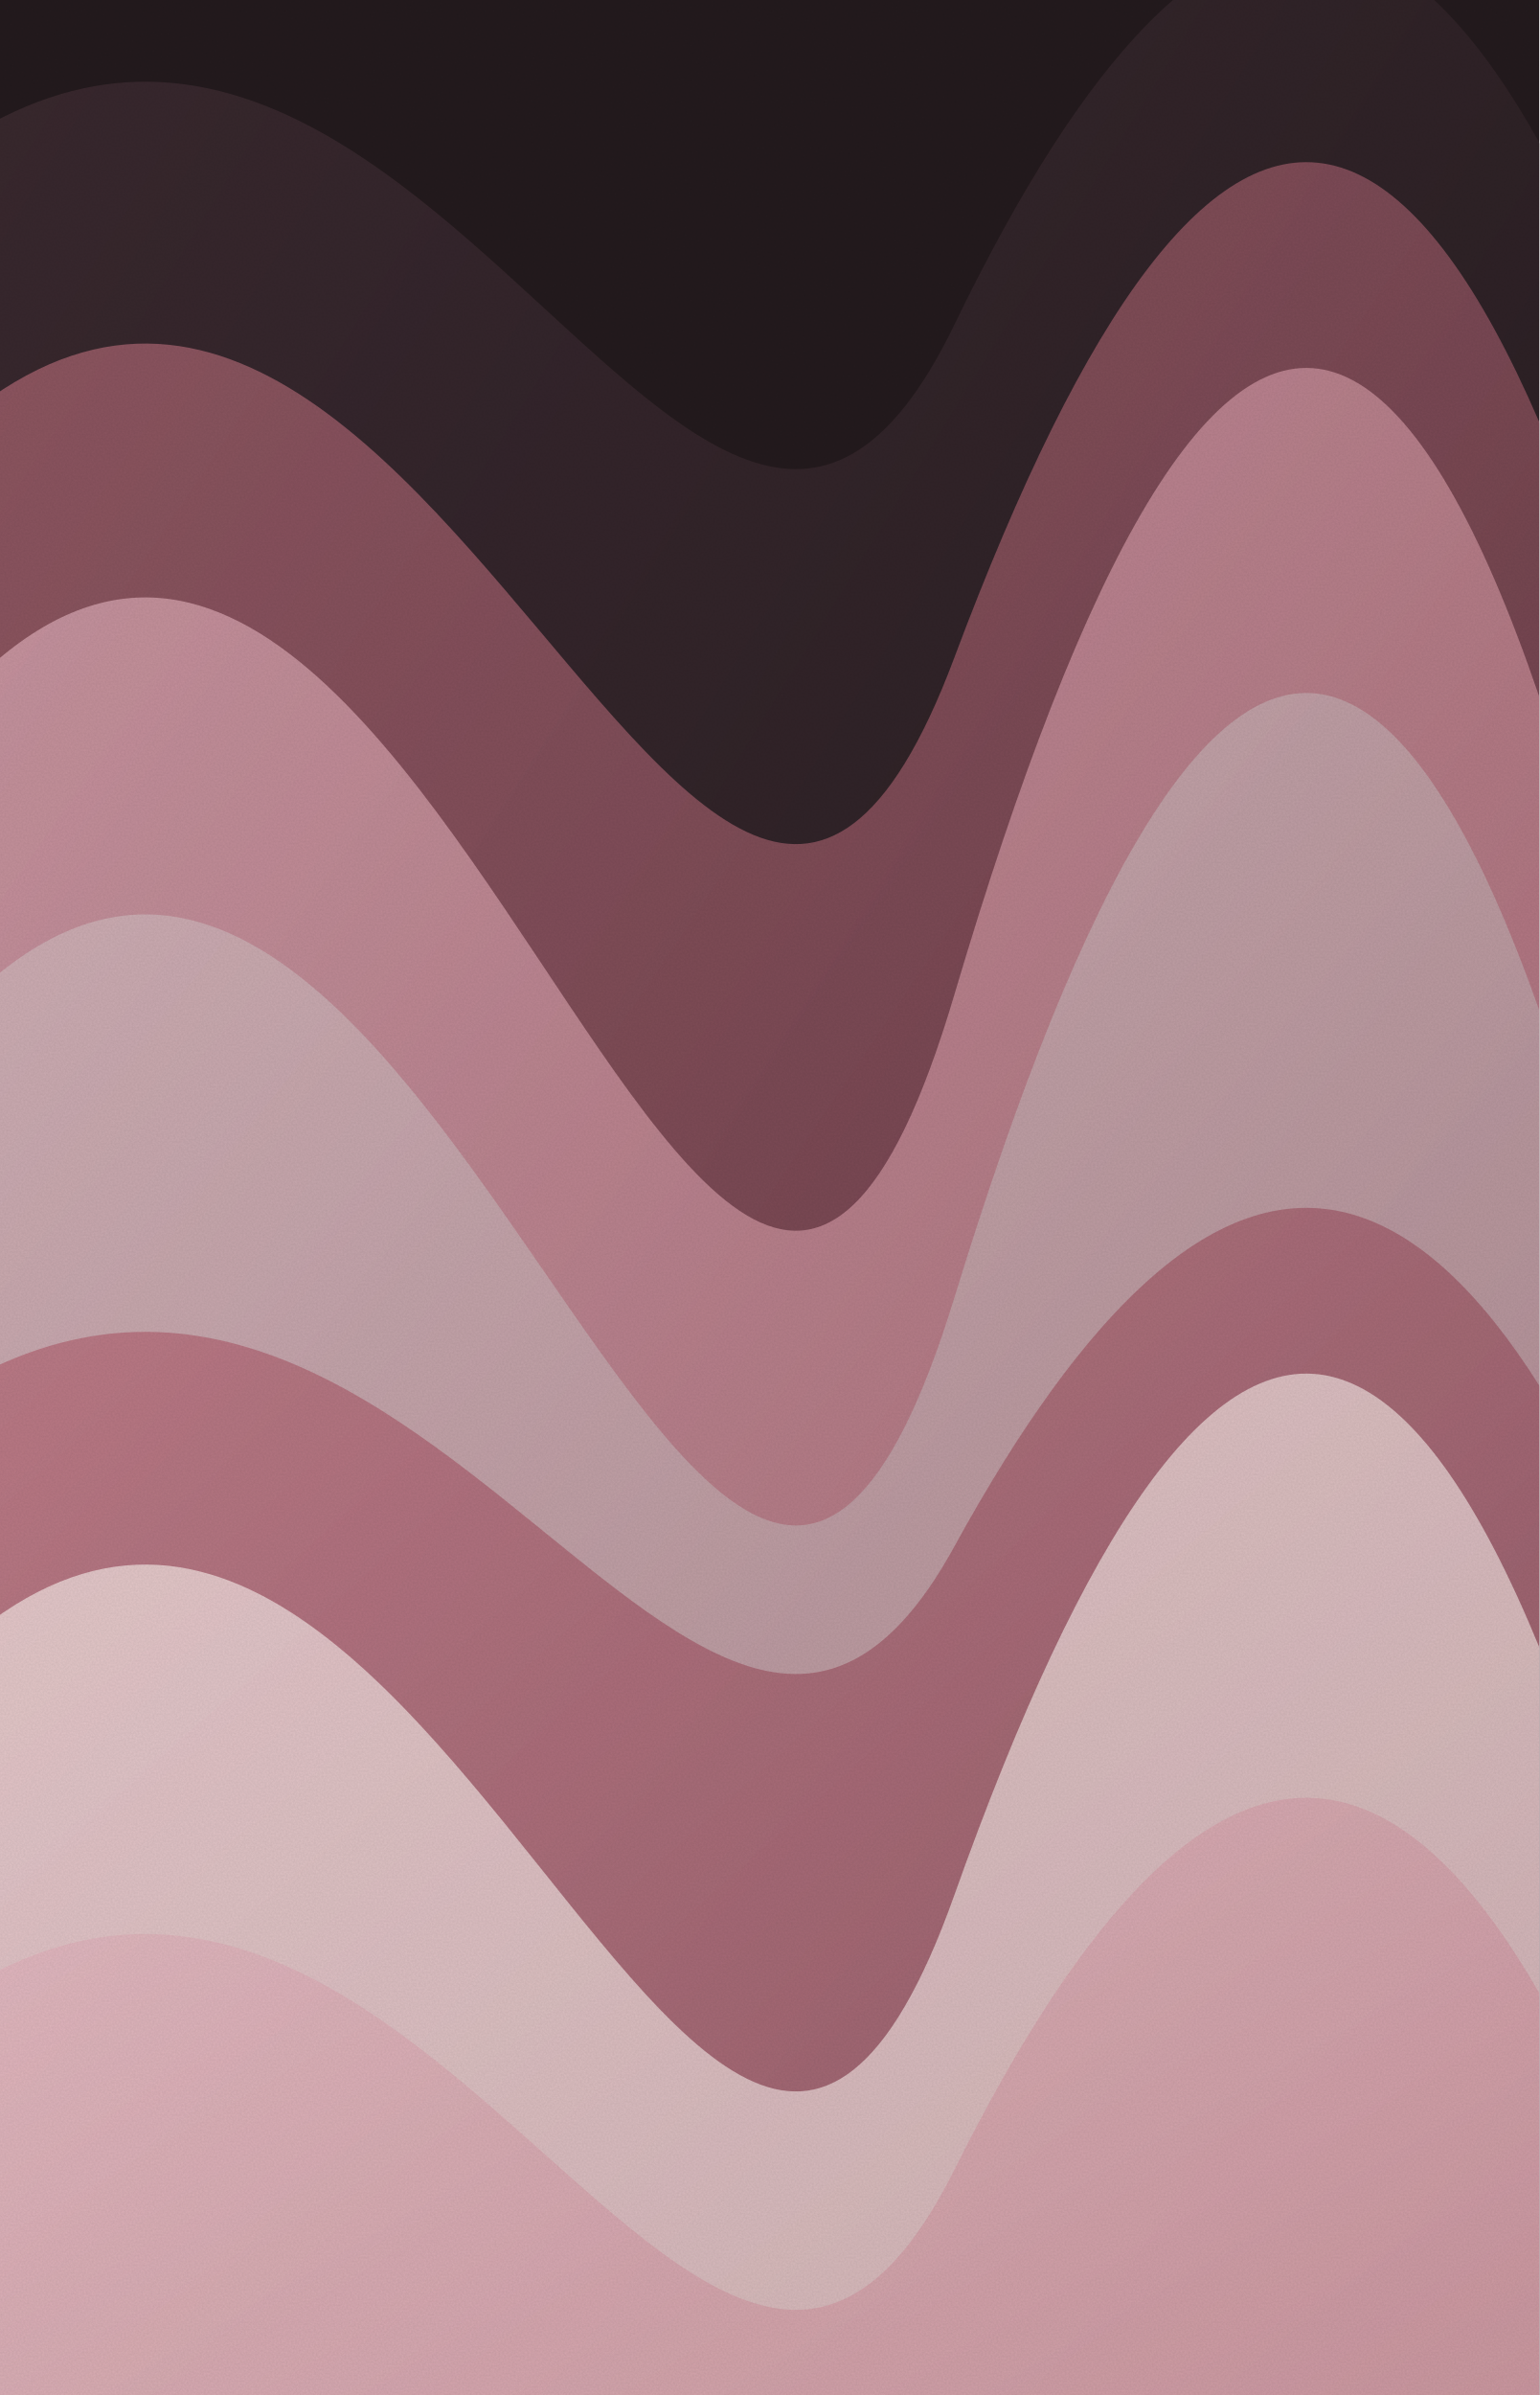
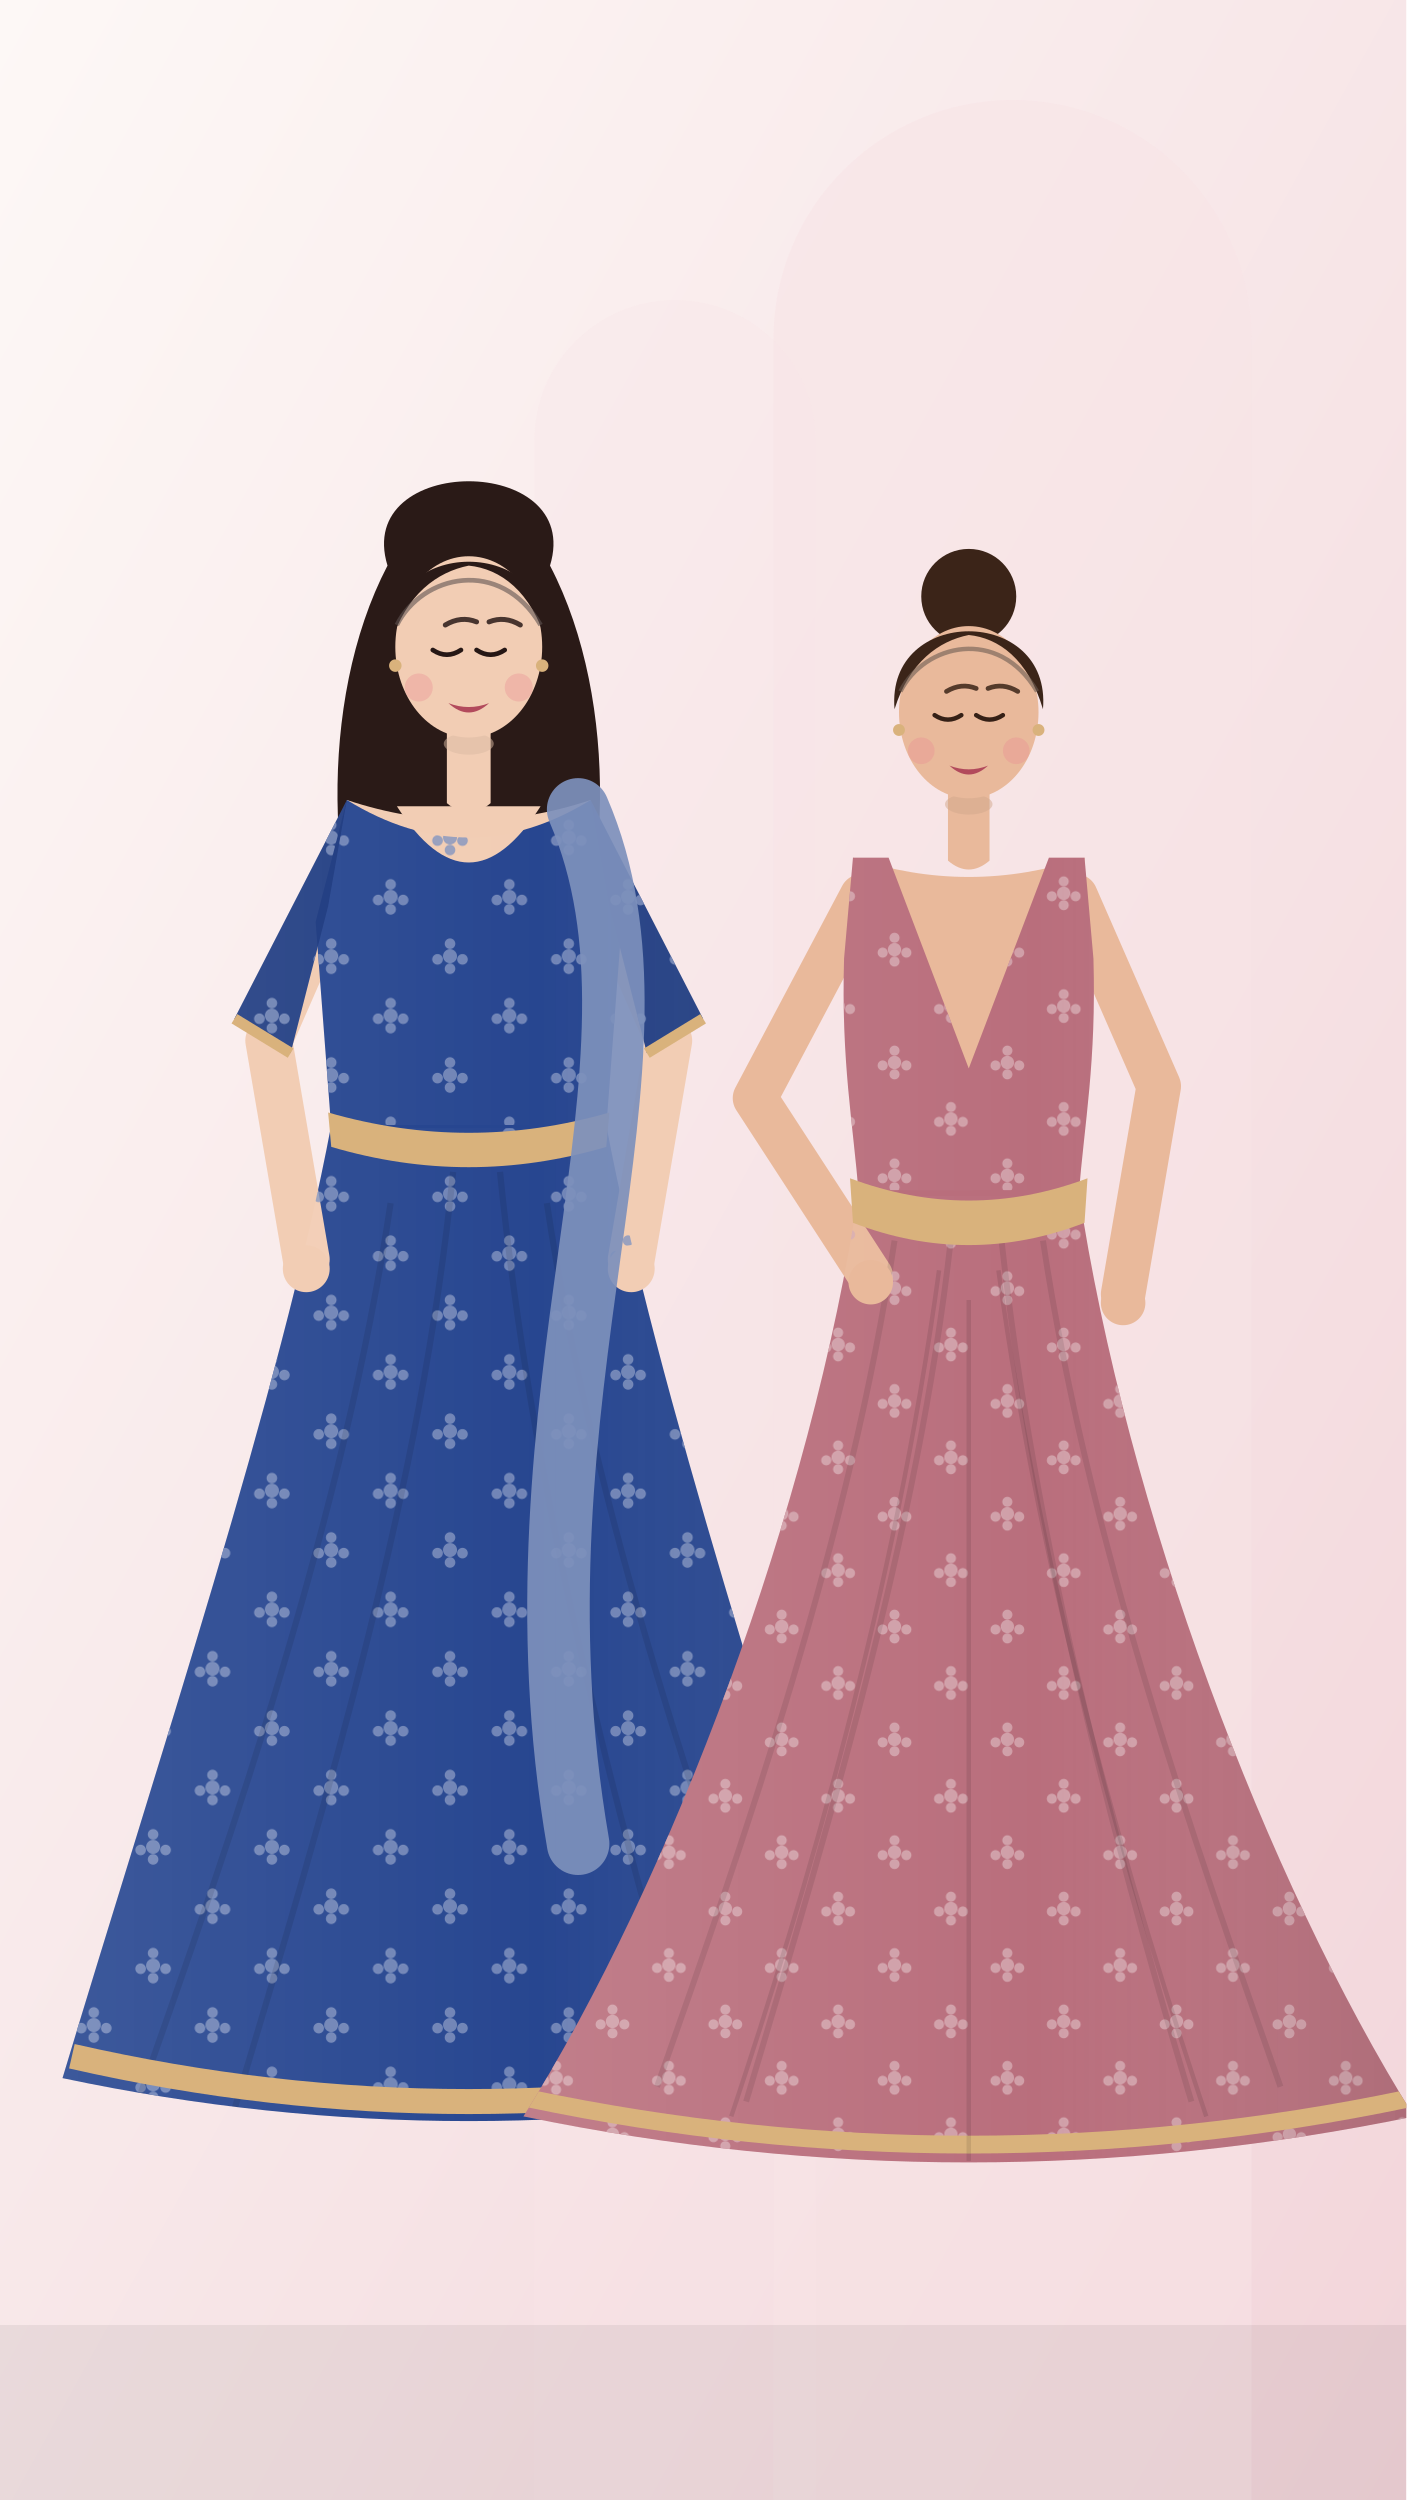
- <svg xmlns="http://www.w3.org/2000/svg" viewBox="0 0 900 1400" preserveAspectRatio="xMidYMid slice">
+ <svg xmlns="http://www.w3.org/2000/svg" viewBox="0 0 900 1600" preserveAspectRatio="xMidYMid slice">
  <defs>
-     <linearGradient id="g0" x1="0" y1="0" x2="1" y2="1">
-       <stop offset="0" stop-color="#3D2B31" />
-       <stop offset="1" stop-color="#231A1D" />
+     <linearGradient id="bg" x1="0" y1="0" x2="1" y2="1">
+       <stop offset="0" stop-color="#FDF8F6" />
+       <stop offset="1" stop-color="#F2D5DA" />
    </linearGradient>
-     <linearGradient id="g1" x1="0" y1="0" x2="1" y2="1">
-       <stop offset="0" stop-color="#B96E7C" />
-       <stop offset="1" stop-color="#7E4452" />
+     <clipPath id="cpu52">
+       <path d="M362,470 C330,640 250,880 190,1080 Q450,1135 710,1080 C650,880 570,640 538,470 Z" />
+       <path d="M372,262 Q450,310 528,262 L548,340 L538,472 L362,472 L352,340 Z" />
+       <path d="M372,262 L300,402 L336,424 L360,330 Z" />
+       <path d="M528,262 L600,402 L564,424 L540,330 Z" />
+     </clipPath>
+     <clipPath id="sku52">
+       <path d="M362,470 C330,640 250,880 190,1080 Q450,1135 710,1080 C650,880 570,640 538,470 Z" />
+     </clipPath>
+     <linearGradient id="shu52" x1="0" x2="1">
+       <stop offset="0" stop-color="#fff" stop-opacity=".16" />
+       <stop offset=".55" stop-color="#fff" stop-opacity="0" />
+       <stop offset="1" stop-color="#000" stop-opacity=".22" />
    </linearGradient>
-     <linearGradient id="g2" x1="0" y1="0" x2="1" y2="1">
-       <stop offset="0" stop-color="#E3B5BF" />
-       <stop offset="1" stop-color="#B96E7C" />
+     <pattern id="ptu52" width="76" height="76" patternUnits="userSpaceOnUse">
+       <g fill="#8294bf" opacity=".8">
+         <circle cx="20" cy="20" r="4.5" />
+         <circle cx="20" cy="12" r="3.4" />
+         <circle cx="28" cy="22" r="3.4" />
+         <circle cx="12" cy="22" r="3.4" />
+         <circle cx="20" cy="28" r="3.4" />
+         <circle cx="58" cy="58" r="4.5" />
+         <circle cx="58" cy="50" r="3.4" />
+         <circle cx="66" cy="60" r="3.4" />
+         <circle cx="50" cy="60" r="3.4" />
+         <circle cx="58" cy="66" r="3.4" />
+       </g>
+     </pattern>
+     <clipPath id="cpu53">
+       <path d="M376,486 C344,700 250,950 150,1110 Q450,1172 750,1110 C650,950 556,700 524,486 Z" />
+       <path d="M372,262 L396,262 L450,404 L504,262 L528,262 L534,330 C536,400 528,440 524,490 L376,490 C372,440 364,400 366,330 Z" />
+     </clipPath>
+     <clipPath id="sku53">
+       <path d="M376,486 C344,700 250,950 150,1110 Q450,1172 750,1110 C650,950 556,700 524,486 Z" />
+     </clipPath>
+     <linearGradient id="shu53" x1="0" x2="1">
+       <stop offset="0" stop-color="#fff" stop-opacity=".16" />
+       <stop offset=".55" stop-color="#fff" stop-opacity="0" />
+       <stop offset="1" stop-color="#000" stop-opacity=".22" />
    </linearGradient>
-     <linearGradient id="g3" x1="0" y1="0" x2="1" y2="1">
-       <stop offset="0" stop-color="#D4C0C3" />
-       <stop offset="1" stop-color="#A8969A" />
-     </linearGradient>
-     <linearGradient id="g4" x1="0" y1="0" x2="1" y2="1">
-       <stop offset="0" stop-color="#B96E7C" />
-       <stop offset="1" stop-color="#7E4452" />
-     </linearGradient>
-     <linearGradient id="g5" x1="0" y1="0" x2="1" y2="1">
-       <stop offset="0" stop-color="#F6E9E7" />
-       <stop offset="1" stop-color="#E3CFCE" />
-     </linearGradient>
-     <linearGradient id="g6" x1="0" y1="0" x2="1" y2="1">
-       <stop offset="0" stop-color="#E3B5BF" />
-       <stop offset="1" stop-color="#B96E7C" />
-     </linearGradient>
-     <filter id="n">
-       <feTurbulence type="fractalNoise" baseFrequency="0.9" numOctaves="2" seed="3" />
-       <feColorMatrix values="0 0 0 0 0  0 0 0 0 0  0 0 0 0 0  0 0 0 .07 0" />
+     <pattern id="ptu53" width="76" height="76" patternUnits="userSpaceOnUse">
+       <g fill="#d6abb3" opacity=".8">
+         <circle cx="20" cy="20" r="4.5" />
+         <circle cx="20" cy="12" r="3.4" />
+         <circle cx="28" cy="22" r="3.4" />
+         <circle cx="12" cy="22" r="3.4" />
+         <circle cx="20" cy="28" r="3.4" />
+         <circle cx="58" cy="58" r="4.5" />
+         <circle cx="58" cy="50" r="3.4" />
+         <circle cx="66" cy="60" r="3.4" />
+         <circle cx="50" cy="60" r="3.4" />
+         <circle cx="58" cy="66" r="3.4" />
+       </g>
+     </pattern>
+     <filter id="nz">
+       <feTurbulence type="fractalNoise" baseFrequency=".9" numOctaves="2" seed="4" />
+       <feColorMatrix values="0 0 0 0 0  0 0 0 0 0  0 0 0 0 0  0 0 0 .05 0" />
    </filter>
  </defs>
-   <rect width="900" height="1400" fill="#231A1D" />
-   <path d="M-90,140 C225,-192.71 405,505.981 558,189.907 S855,-126.168 990,306.355 L990,1680 L-90,1680 Z" fill="url(#g0)" opacity="0.878" />
-   <path d="M-90,320 C225,-109.889 405,792.878 558,384.483 S855,-23.911 990,534.945 L990,1680 L-90,1680 Z" fill="url(#g1)" opacity="0.669" />
-   <path d="M-90,500 C225,-43.874 405,1098.261 558,581.581 S855,64.901 990,771.937 L990,1680 L-90,1680 Z" fill="url(#g2)" opacity="0.683" />
-   <path d="M-90,680 C225,155.233 405,1257.244 558,758.715 S855,260.186 990,942.384 L990,1680 L-90,1680 Z" fill="url(#g3)" opacity="0.636" />
-   <path d="M-90,860 C225,566.141 405,1183.245 558,904.079 S855,624.913 990,1006.93 L990,1680 L-90,1680 Z" fill="url(#g4)" opacity="0.773" />
-   <path d="M-90,1040 C225,587.492 405,1537.758 558,1107.876 S855,677.994 990,1266.254 L990,1680 L-90,1680 Z" fill="url(#g5)" opacity="0.702" />
-   <path d="M-90,1220 C225,897.229 405,1575.048 558,1268.416 S855,961.784 990,1381.385 L990,1680 L-90,1680 Z" fill="url(#g6)" opacity="0.576" />
-   <rect width="900" height="1400" filter="url(#n)" />
+   <rect width="900" height="1600" fill="url(#bg)" />
+   <path d="M495,1600 V217 a153,153 0 0 1 306,0 V1600 Z" fill="#F8E3E6" opacity="0.55" />
+   <path d="M342,1600 V282 a90,90 0 0 1 180,0 V1600 Z" fill="#F8E3E6" opacity="0.3" />
+   <rect y="1488" width="900" height="112" fill="#000" opacity=".06" />
+   <g transform="translate(-150.0,250) scale(1)">
+     <path d="M398,112 C376,40 524,40 502,112 C548,200 540,330 506,392 L394,392 C360,330 352,200 398,112 Z" fill="#2A1A17" />
+     <ellipse cx="405" cy="1094" rx="34" ry="12" fill="#192e5e" />
+     <ellipse cx="495" cy="1094" rx="34" ry="12" fill="#192e5e" />
+     <path d="M372,262 Q450,288 528,262 L520,380 Q514,470 526,524 L496,568 L404,568 L374,524 Q386,470 380,380 Z" fill="#F2CDB4" />
+     <path d="M436,214 L436,264 Q450,276 464,264 L464,214 Z" fill="#F2CDB4" />
+     <ellipse cx="450" cy="226" rx="16" ry="7" fill="#dab9a2" opacity=".5" />
+     <path d="M362,470 C330,640 250,880 190,1080 Q450,1135 710,1080 C650,880 570,640 538,470 Z" fill="#274690" />
+     <g fill="none" stroke="#F2CDB4" stroke-width="30" stroke-linecap="round" stroke-linejoin="round">
+       <path d="M378,288 L322,416 L346,556" />
+       <path d="M522,288 L578,416 L554,556" />
+     </g>
+     <path d="M372,262 Q450,310 528,262 L548,340 L538,472 L362,472 L352,340 Z" fill="#274690" />
+     <path d="M372,262 L300,402 L336,424 L360,330 Z" fill="#244084" />
+     <path d="M528,262 L600,402 L564,424 L540,330 Z" fill="#244084" />
+     <path d="M404,266 Q450,338 496,266 Z" fill="#F2CDB4" />
+     <g clip-path="url(#cpu52)">
+       <rect width="900" height="1200" fill="url(#ptu52)" />
+       <rect width="900" height="1200" fill="url(#shu52)" />
+       <path d="M440,500 C420,700 360,900 300,1100 M470,500 C490,700 540,900 600,1100 M400,520 C370,720 300,920 240,1090 M500,520 C530,720 600,920 660,1090" fill="none" stroke="#000" stroke-opacity=".09" stroke-width="4" />
+     </g>
+     <path d="M360,462 Q450,488 540,462 L538,484 Q450,510 362,484 Z" fill="#D9B27C" />
+     <path d="M196,1066 Q450,1124 704,1066" fill="none" stroke="#D9B27C" stroke-width="16" clip-path="url(#sku52)" />
+     <path d="M300,402 L336,424" stroke="#D9B27C" stroke-width="7" />
+     <path d="M600,402 L564,424" stroke="#D9B27C" stroke-width="7" />
+     <circle cx="346" cy="562" r="15" fill="#F2CDB4" />
+     <circle cx="554" cy="562" r="15" fill="#F2CDB4" />
+     <ellipse cx="450" cy="164" rx="47" ry="58" fill="#F2CDB4" />
+     <ellipse cx="450" cy="150" rx="0" ry="0" />
+     <path d="M427,166 q9,6 18,0 M455,166 q9,6 18,0" fill="none" stroke="#261715" stroke-width="3" stroke-linecap="round" />
+     <path d="M435,150 q10,-6 20,-2 M463,148 q10,-4 20,2" fill="none" stroke="#2A1A17" stroke-width="3.2" stroke-linecap="round" opacity=".85" />
+     <path d="M437,200 Q450,212 463,200 Q450,205 437,200 Z" fill="#B24A5C" />
+     <circle cx="418" cy="190" r="9" fill="#E98C92" opacity=".35" />
+     <circle cx="482" cy="190" r="9" fill="#E98C92" opacity=".35" />
+     <circle cx="403" cy="176" r="4" fill="#D9B27C" />
+     <circle cx="497" cy="176" r="4" fill="#D9B27C" />
+     <path d="M400,162 C394,92 506,92 500,162 C490,128 470,114 450,112 C430,116 410,130 400,162 Z" fill="#2A1A17" />
+     <path d="M404,150 C420,118 470,106 496,150" fill="none" stroke="#5f5351" stroke-width="3" opacity=".6" />
+     <path d="M520,268 C590,430 470,640 520,930" fill="none" stroke="#7d90bc" stroke-width="40" stroke-linecap="round" opacity=".92" />
+   </g>
+   <g transform="translate(192.5,300) scale(0.95)">
+     <circle cx="450" cy="86" r="32" fill="#3B2418" />
+     <ellipse cx="405" cy="1114" rx="34" ry="12" fill="#784851" />
+     <ellipse cx="495" cy="1114" rx="34" ry="12" fill="#784851" />
+     <path d="M372,262 Q450,288 528,262 L520,380 Q514,470 526,524 L496,568 L404,568 L374,524 Q386,470 380,380 Z" fill="#E9B99B" />
+     <path d="M436,214 L436,264 Q450,276 464,264 L464,214 Z" fill="#E9B99B" />
+     <ellipse cx="450" cy="226" rx="16" ry="7" fill="#d2a78c" opacity=".5" />
+     <path d="M376,486 C344,700 250,950 150,1110 Q450,1172 750,1110 C650,950 556,700 524,486 Z" fill="#B96E7C" />
+     <g fill="none" stroke="#E9B99B" stroke-width="30" stroke-linecap="round" stroke-linejoin="round">
+       <path d="M378,288 L306,424 L384,544" />
+       <path d="M522,288 L578,416 L554,556" />
+     </g>
+     <path d="M372,262 L396,262 L450,404 L504,262 L528,262 L534,330 C536,400 528,440 524,490 L376,490 C372,440 364,400 366,330 Z" fill="#B96E7C" />
+     <g clip-path="url(#cpu53)">
+       <rect width="900" height="1200" fill="url(#ptu53)" />
+       <rect width="900" height="1200" fill="url(#shu53)" />
+       <path d="M440,500 C420,700 360,900 300,1100 M470,500 C490,700 540,900 600,1100 M400,520 C370,720 300,920 240,1090 M500,520 C530,720 600,920 660,1090" fill="none" stroke="#000" stroke-opacity=".09" stroke-width="4" />
+     </g>
+     <path d="M370,478 Q450,508 530,478 L528,508 Q450,538 372,508 Z" fill="#D9B27C" />
+     <path d="M154,1098 Q450,1160 746,1098" fill="none" stroke="#D9B27C" stroke-width="12" clip-path="url(#sku53)" />
+     <path d="M430,540 C400,760 340,960 290,1110 M470,540 C500,760 560,960 610,1110 M450,560 V1140" fill="none" stroke="#000" stroke-opacity=".1" stroke-width="3" clip-path="url(#sku53)" />
+     <circle cx="384" cy="548" r="15" fill="#E9B99B" />
+     <circle cx="554" cy="562" r="15" fill="#E9B99B" />
+     <ellipse cx="450" cy="164" rx="47" ry="58" fill="#E9B99B" />
+     <ellipse cx="450" cy="150" rx="0" ry="0" />
+     <path d="M427,166 q9,6 18,0 M455,166 q9,6 18,0" fill="none" stroke="#352016" stroke-width="3" stroke-linecap="round" />
+     <path d="M435,150 q10,-6 20,-2 M463,148 q10,-4 20,2" fill="none" stroke="#3B2418" stroke-width="3.2" stroke-linecap="round" opacity=".85" />
+     <path d="M437,200 Q450,212 463,200 Q450,205 437,200 Z" fill="#B24A5C" />
+     <circle cx="418" cy="190" r="9" fill="#E98C92" opacity=".35" />
+     <circle cx="482" cy="190" r="9" fill="#E98C92" opacity=".35" />
+     <circle cx="403" cy="176" r="4" fill="#D9B27C" />
+     <circle cx="497" cy="176" r="4" fill="#D9B27C" />
+     <path d="M400,162 C394,92 506,92 500,162 C490,128 470,114 450,112 C430,116 410,130 400,162 Z" fill="#3B2418" />
+     <path d="M404,150 C420,118 470,106 496,150" fill="none" stroke="#6c5b52" stroke-width="3" opacity=".6" />
+   </g>
</svg>
